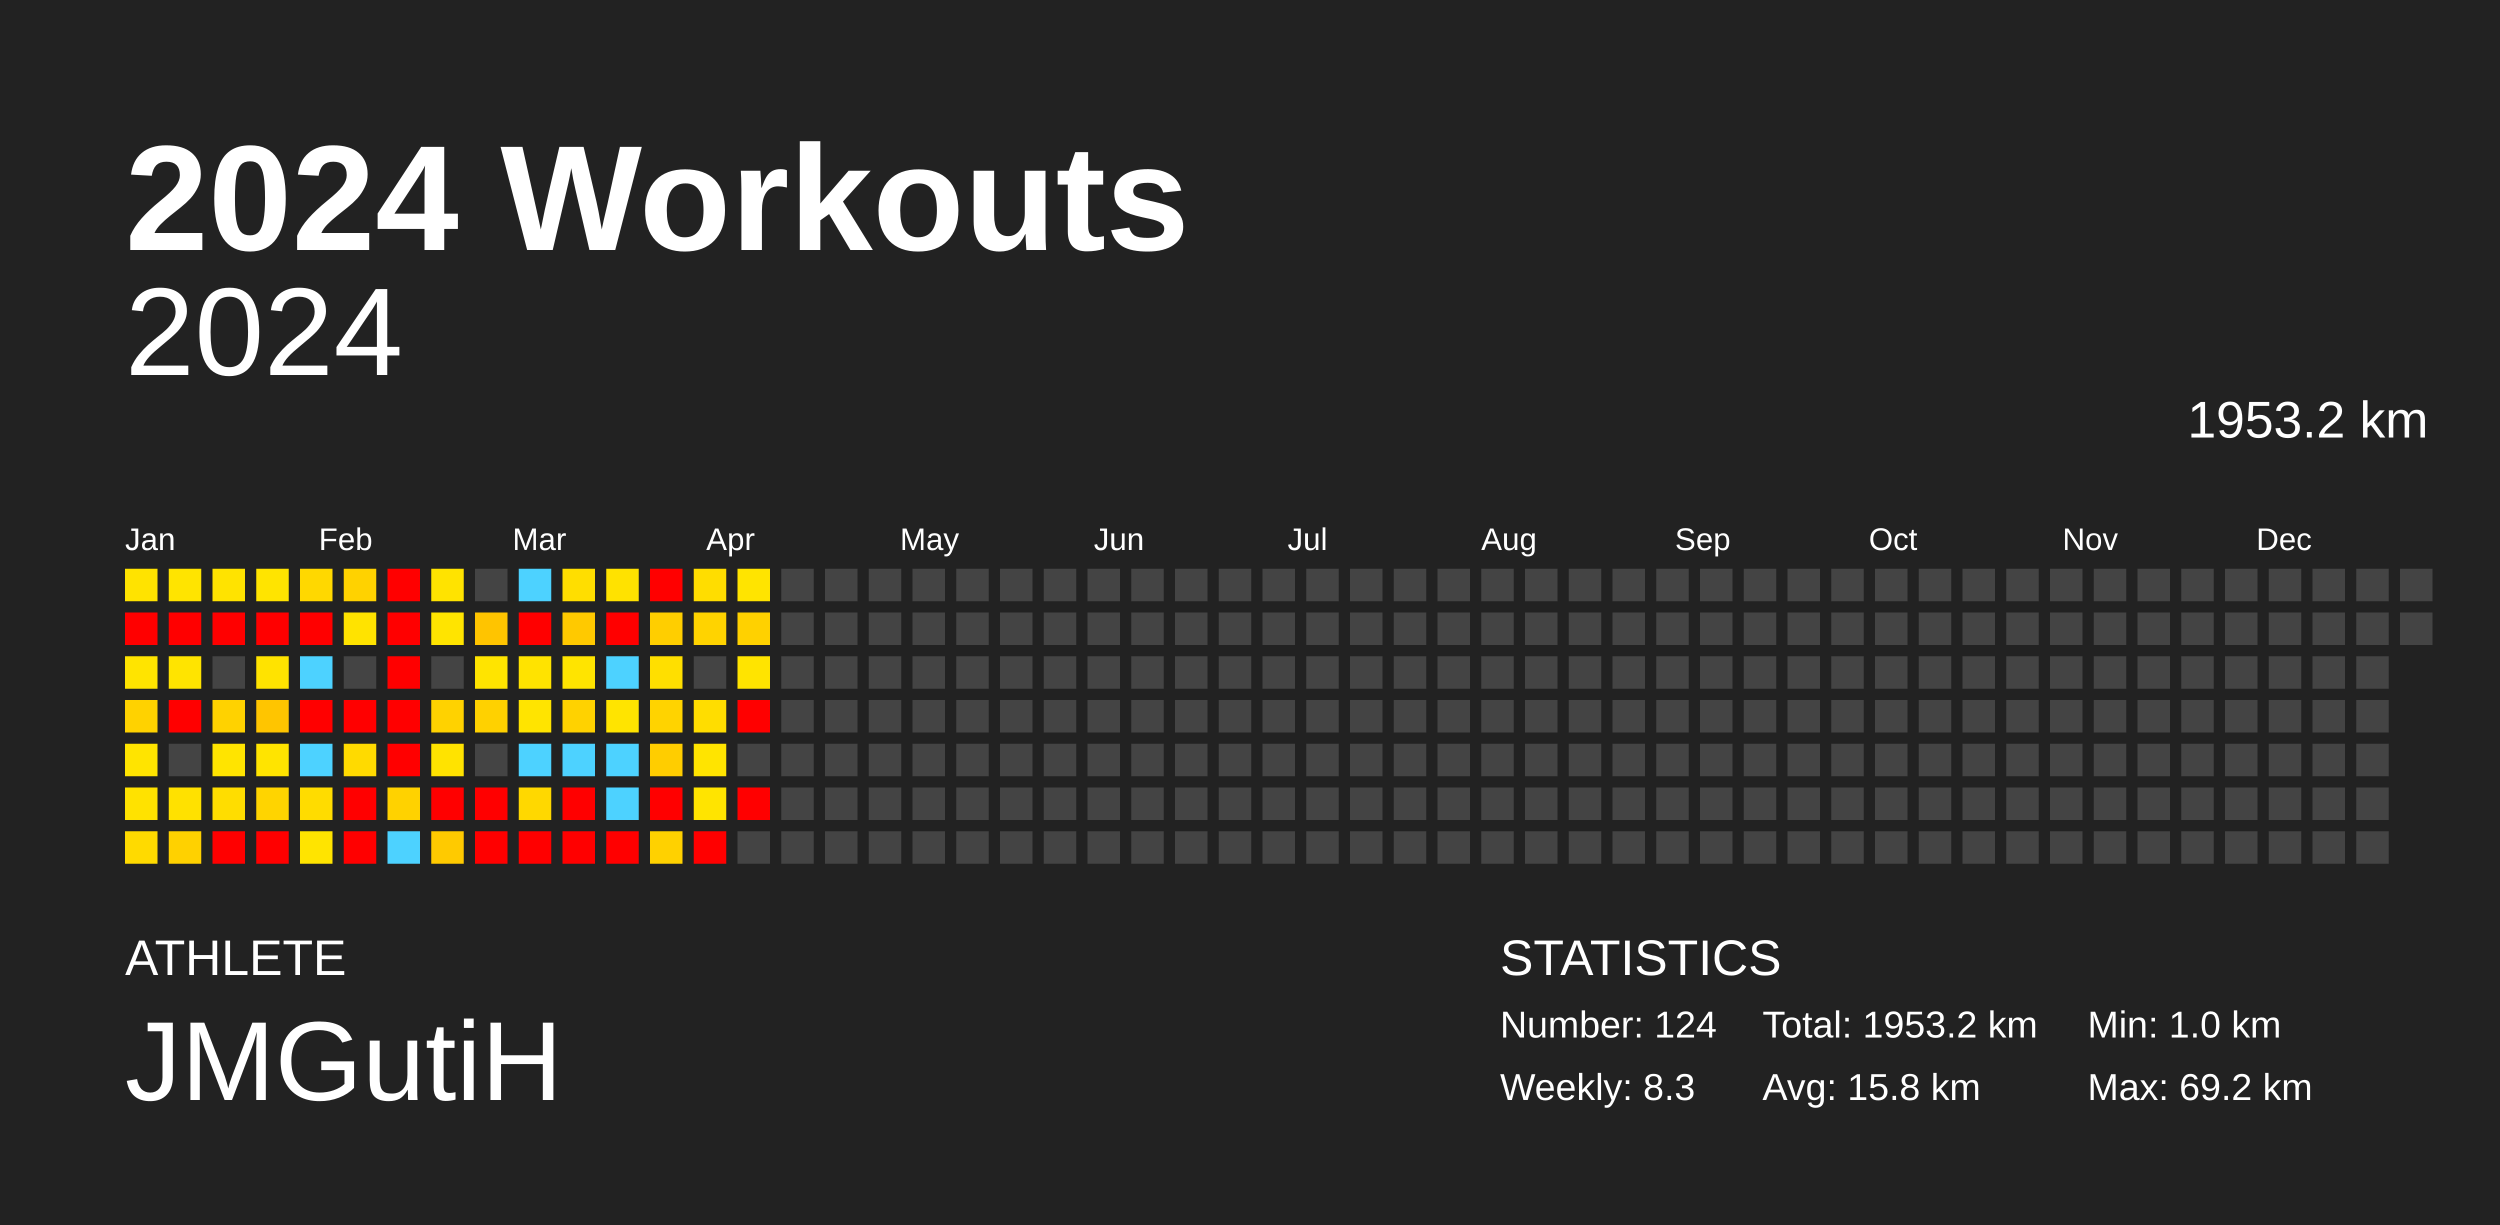
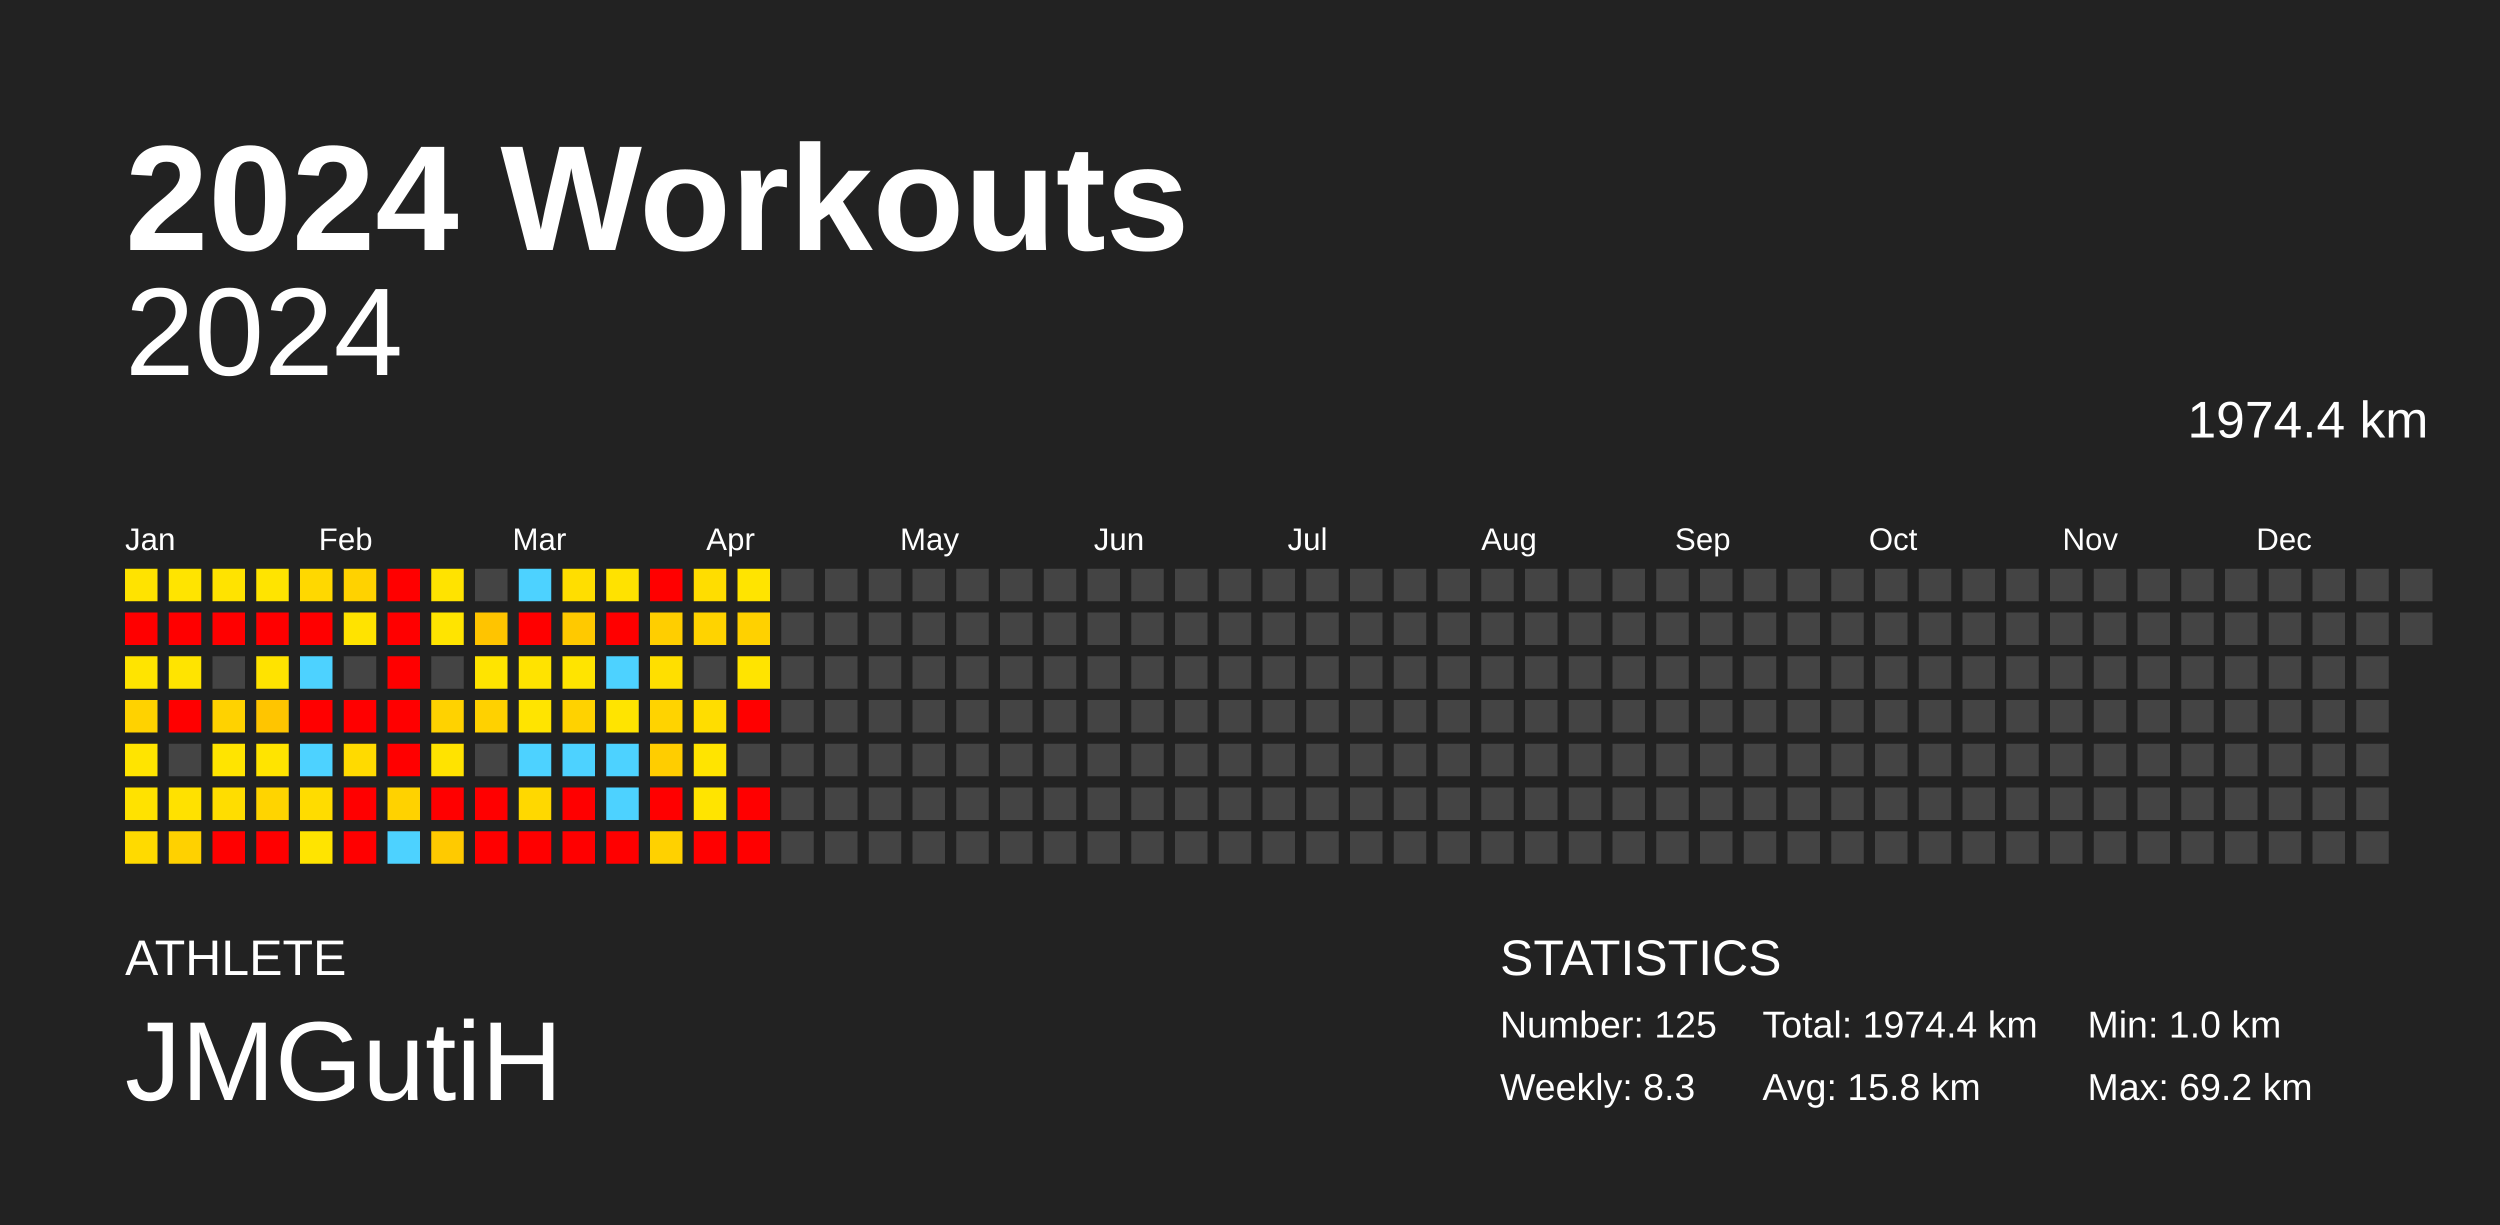
<svg xmlns="http://www.w3.org/2000/svg" baseProfile="full" height="98mm" version="1.1" viewBox="0,0,200,98" width="200mm">
  <defs />
  <rect fill="#222222" height="98" width="200" x="0" y="0" />
  <text fill="#FFFFFF" style="font-size:12px; font-family:Arial; font-weight:bold;" x="10" y="20">2024 Workouts</text>
  <text fill="#FFFFFF" style="font-size:4px; font-family:Arial" x="10" y="78">ATHLETE</text>
  <text fill="#FFFFFF" style="font-size:9px; font-family:Arial" x="10" y="88">JMGutiH</text>
  <text fill="#FFFFFF" style="font-size:4px; font-family:Arial" x="120" y="78">STATISTICS</text>
-   <text fill="#FFFFFF" style="font-size:3px; font-family:Arial" x="120" y="83">Number: 124</text>
+   <text fill="#FFFFFF" style="font-size:3px; font-family:Arial" x="120" y="83">Number: 125</text>
  <text fill="#FFFFFF" style="font-size:3px; font-family:Arial" x="120" y="88">Weekly: 8.3</text>
-   <text fill="#FFFFFF" style="font-size:3px; font-family:Arial" x="141" y="83">Total: 1953.2 km</text>
+   <text fill="#FFFFFF" style="font-size:3px; font-family:Arial" x="141" y="83">Total: 1974.4 km</text>
  <text fill="#FFFFFF" style="font-size:3px; font-family:Arial" x="141" y="88">Avg: 15.8 km</text>
  <text fill="#FFFFFF" style="font-size:3px; font-family:Arial" x="167" y="83">Min: 1.0 km</text>
  <text fill="#FFFFFF" style="font-size:3px; font-family:Arial" x="167" y="88">Max: 69.2 km</text>
  <text alignment-baseline="hanging" fill="#FFFFFF" style="font-size:10.0px; font-family:Arial;" x="10" y="30">2024</text>
-   <text alignment-baseline="hanging" fill="#FFFFFF" style="font-size:4.125px; font-family:Arial;" x="175" y="35">1953.2 km</text>
+   <text alignment-baseline="hanging" fill="#FFFFFF" style="font-size:4.125px; font-family:Arial;" x="175" y="35">1974.4 km</text>
  <text fill="#FFFFFF" style="font-size:2.5px; font-family:Arial" x="10.0" y="44">Jan</text>
  <text fill="#FFFFFF" style="font-size:2.5px; font-family:Arial" x="25.5" y="44">Feb</text>
  <text fill="#FFFFFF" style="font-size:2.5px; font-family:Arial" x="41.0" y="44">Mar</text>
  <text fill="#FFFFFF" style="font-size:2.5px; font-family:Arial" x="56.5" y="44">Apr</text>
  <text fill="#FFFFFF" style="font-size:2.5px; font-family:Arial" x="72.0" y="44">May</text>
  <text fill="#FFFFFF" style="font-size:2.5px; font-family:Arial" x="87.5" y="44">Jun</text>
  <text fill="#FFFFFF" style="font-size:2.5px; font-family:Arial" x="103.0" y="44">Jul</text>
  <text fill="#FFFFFF" style="font-size:2.5px; font-family:Arial" x="118.5" y="44">Aug</text>
  <text fill="#FFFFFF" style="font-size:2.5px; font-family:Arial" x="134.0" y="44">Sep</text>
  <text fill="#FFFFFF" style="font-size:2.5px; font-family:Arial" x="149.5" y="44">Oct</text>
  <text fill="#FFFFFF" style="font-size:2.5px; font-family:Arial" x="165.0" y="44">Nov</text>
  <text fill="#FFFFFF" style="font-size:2.5px; font-family:Arial" x="180.5" y="44">Dec</text>
  <rect fill="#ffe300" height="2.6" width="2.6" x="10.0" y="45.5" />
  <rect fill="red" height="2.6" width="2.6" x="10.0" y="49.0" />
  <rect fill="#ffe400" height="2.6" width="2.6" x="10.0" y="52.5" />
  <rect fill="#ffd200" height="2.6" width="2.6" x="10.0" y="56.0" />
  <rect fill="#ffe400" height="2.6" width="2.6" x="10.0" y="59.5" />
  <rect fill="#ffe200" height="2.6" width="2.6" x="10.0" y="63.0" />
  <rect fill="#ffda00" height="2.6" width="2.6" x="10.0" y="66.5" />
  <rect fill="#ffe400" height="2.6" width="2.6" x="13.5" y="45.5" />
  <rect fill="red" height="2.6" width="2.6" x="13.5" y="49.0" />
  <rect fill="#ffe400" height="2.6" width="2.6" x="13.5" y="52.5" />
  <rect fill="red" height="2.6" width="2.6" x="13.5" y="56.0" />
  <rect fill="#444444" height="2.6" width="2.6" x="13.5" y="59.5" />
  <rect fill="#ffe100" height="2.6" width="2.6" x="13.5" y="63.0" />
  <rect fill="#ffd100" height="2.6" width="2.6" x="13.5" y="66.5" />
  <rect fill="#ffe300" height="2.6" width="2.6" x="17.0" y="45.5" />
  <rect fill="red" height="2.6" width="2.6" x="17.0" y="49.0" />
  <rect fill="#444444" height="2.6" width="2.6" x="17.0" y="52.5" />
  <rect fill="#ffd200" height="2.6" width="2.6" x="17.0" y="56.0" />
  <rect fill="#ffe400" height="2.6" width="2.6" x="17.0" y="59.5" />
  <rect fill="#ffdd00" height="2.6" width="2.6" x="17.0" y="63.0" />
  <rect fill="red" height="2.6" width="2.6" x="17.0" y="66.5" />
  <rect fill="#ffe400" height="2.6" width="2.6" x="20.5" y="45.5" />
  <rect fill="red" height="2.6" width="2.6" x="20.5" y="49.0" />
  <rect fill="#ffe300" height="2.6" width="2.6" x="20.5" y="52.5" />
  <rect fill="#ffc500" height="2.6" width="2.6" x="20.5" y="56.0" />
  <rect fill="#ffe400" height="2.6" width="2.6" x="20.5" y="59.5" />
  <rect fill="#ffd400" height="2.6" width="2.6" x="20.5" y="63.0" />
  <rect fill="red" height="2.6" width="2.6" x="20.5" y="66.5" />
  <rect fill="#ffd800" height="2.6" width="2.6" x="24.0" y="45.5" />
  <rect fill="red" height="2.6" width="2.6" x="24.0" y="49.0" />
  <rect fill="#4dd2ff" height="2.6" width="2.6" x="24.0" y="52.5" />
  <rect fill="red" height="2.6" width="2.6" x="24.0" y="56.0" />
  <rect fill="#4dd2ff" height="2.6" width="2.6" x="24.0" y="59.5" />
  <rect fill="#ffdc00" height="2.6" width="2.6" x="24.0" y="63.0" />
  <rect fill="#ffe400" height="2.6" width="2.6" x="24.0" y="66.5" />
  <rect fill="#ffd200" height="2.6" width="2.6" x="27.5" y="45.5" />
  <rect fill="#ffe300" height="2.6" width="2.6" x="27.5" y="49.0" />
  <rect fill="#444444" height="2.6" width="2.6" x="27.5" y="52.5" />
  <rect fill="red" height="2.6" width="2.6" x="27.5" y="56.0" />
  <rect fill="#ffda00" height="2.6" width="2.6" x="27.5" y="59.5" />
  <rect fill="red" height="2.6" width="2.6" x="27.5" y="63.0" />
  <rect fill="red" height="2.6" width="2.6" x="27.5" y="66.5" />
  <rect fill="red" height="2.6" width="2.6" x="31.0" y="45.5" />
  <rect fill="red" height="2.6" width="2.6" x="31.0" y="49.0" />
  <rect fill="red" height="2.6" width="2.6" x="31.0" y="52.5" />
  <rect fill="red" height="2.6" width="2.6" x="31.0" y="56.0" />
  <rect fill="red" height="2.6" width="2.6" x="31.0" y="59.5" />
  <rect fill="#ffd200" height="2.6" width="2.6" x="31.0" y="63.0" />
  <rect fill="#4dd2ff" height="2.6" width="2.6" x="31.0" y="66.5" />
  <rect fill="#ffe300" height="2.6" width="2.6" x="34.5" y="45.5" />
  <rect fill="#ffe400" height="2.6" width="2.6" x="34.5" y="49.0" />
  <rect fill="#444444" height="2.6" width="2.6" x="34.5" y="52.5" />
  <rect fill="#ffd200" height="2.6" width="2.6" x="34.5" y="56.0" />
  <rect fill="#ffe300" height="2.6" width="2.6" x="34.5" y="59.5" />
  <rect fill="red" height="2.6" width="2.6" x="34.5" y="63.0" />
  <rect fill="#ffca00" height="2.6" width="2.6" x="34.5" y="66.5" />
  <rect fill="#444444" height="2.6" width="2.6" x="38.0" y="45.5" />
  <rect fill="#ffc400" height="2.6" width="2.6" x="38.0" y="49.0" />
  <rect fill="#ffe400" height="2.6" width="2.6" x="38.0" y="52.5" />
  <rect fill="#ffd100" height="2.6" width="2.6" x="38.0" y="56.0" />
  <rect fill="#444444" height="2.6" width="2.6" x="38.0" y="59.5" />
  <rect fill="red" height="2.6" width="2.6" x="38.0" y="63.0" />
  <rect fill="red" height="2.6" width="2.6" x="38.0" y="66.5" />
  <rect fill="#4dd2ff" height="2.6" width="2.6" x="41.5" y="45.5" />
  <rect fill="red" height="2.6" width="2.6" x="41.5" y="49.0" />
  <rect fill="#ffe300" height="2.6" width="2.6" x="41.5" y="52.5" />
  <rect fill="#ffe400" height="2.6" width="2.6" x="41.5" y="56.0" />
  <rect fill="#4dd2ff" height="2.6" width="2.6" x="41.5" y="59.5" />
  <rect fill="#ffd800" height="2.6" width="2.6" x="41.5" y="63.0" />
  <rect fill="red" height="2.6" width="2.6" x="41.5" y="66.5" />
  <rect fill="#ffde00" height="2.6" width="2.6" x="45.0" y="45.5" />
  <rect fill="#ffc900" height="2.6" width="2.6" x="45.0" y="49.0" />
  <rect fill="#ffe400" height="2.6" width="2.6" x="45.0" y="52.5" />
  <rect fill="#ffd200" height="2.6" width="2.6" x="45.0" y="56.0" />
  <rect fill="#4dd2ff" height="2.6" width="2.6" x="45.0" y="59.5" />
  <rect fill="red" height="2.6" width="2.6" x="45.0" y="63.0" />
  <rect fill="red" height="2.6" width="2.6" x="45.0" y="66.5" />
  <rect fill="#ffe200" height="2.6" width="2.6" x="48.5" y="45.5" />
  <rect fill="red" height="2.6" width="2.6" x="48.5" y="49.0" />
  <rect fill="#4dd2ff" height="2.6" width="2.6" x="48.5" y="52.5" />
  <rect fill="#ffe400" height="2.6" width="2.6" x="48.5" y="56.0" />
  <rect fill="#4dd2ff" height="2.6" width="2.6" x="48.5" y="59.5" />
  <rect fill="#4dd2ff" height="2.6" width="2.6" x="48.5" y="63.0" />
  <rect fill="red" height="2.6" width="2.6" x="48.5" y="66.5" />
  <rect fill="red" height="2.6" width="2.6" x="52.0" y="45.5" />
  <rect fill="#ffce00" height="2.6" width="2.6" x="52.0" y="49.0" />
  <rect fill="#ffdf00" height="2.6" width="2.6" x="52.0" y="52.5" />
  <rect fill="#ffd300" height="2.6" width="2.6" x="52.0" y="56.0" />
  <rect fill="#ffcd00" height="2.6" width="2.6" x="52.0" y="59.5" />
  <rect fill="red" height="2.6" width="2.6" x="52.0" y="63.0" />
  <rect fill="#ffd100" height="2.6" width="2.6" x="52.0" y="66.5" />
  <rect fill="#ffdd00" height="2.6" width="2.6" x="55.5" y="45.5" />
  <rect fill="#ffd300" height="2.6" width="2.6" x="55.5" y="49.0" />
  <rect fill="#444444" height="2.6" width="2.6" x="55.5" y="52.5" />
  <rect fill="#ffdd00" height="2.6" width="2.6" x="55.5" y="56.0" />
  <rect fill="#ffe400" height="2.6" width="2.6" x="55.5" y="59.5" />
  <rect fill="#ffe400" height="2.6" width="2.6" x="55.5" y="63.0" />
  <rect fill="red" height="2.6" width="2.6" x="55.5" y="66.5" />
  <rect fill="#ffe400" height="2.6" width="2.6" x="59.0" y="45.5" />
  <rect fill="#ffd100" height="2.6" width="2.6" x="59.0" y="49.0" />
  <rect fill="#ffe400" height="2.6" width="2.6" x="59.0" y="52.5" />
  <rect fill="red" height="2.6" width="2.6" x="59.0" y="56.0" />
  <rect fill="#444444" height="2.6" width="2.6" x="59.0" y="59.5" />
  <rect fill="red" height="2.6" width="2.6" x="59.0" y="63.0" />
-   <rect fill="#444444" height="2.6" width="2.6" x="59.0" y="66.5" />
+   <rect fill="red" height="2.6" width="2.6" x="59.0" y="66.5" />
  <rect fill="#444444" height="2.6" width="2.6" x="62.5" y="45.5" />
  <rect fill="#444444" height="2.6" width="2.6" x="62.5" y="49.0" />
  <rect fill="#444444" height="2.6" width="2.6" x="62.5" y="52.5" />
  <rect fill="#444444" height="2.6" width="2.6" x="62.5" y="56.0" />
  <rect fill="#444444" height="2.6" width="2.6" x="62.5" y="59.5" />
  <rect fill="#444444" height="2.6" width="2.6" x="62.5" y="63.0" />
  <rect fill="#444444" height="2.6" width="2.6" x="62.5" y="66.5" />
  <rect fill="#444444" height="2.6" width="2.6" x="66.0" y="45.5" />
  <rect fill="#444444" height="2.6" width="2.6" x="66.0" y="49.0" />
  <rect fill="#444444" height="2.6" width="2.6" x="66.0" y="52.5" />
  <rect fill="#444444" height="2.6" width="2.6" x="66.0" y="56.0" />
  <rect fill="#444444" height="2.6" width="2.6" x="66.0" y="59.5" />
  <rect fill="#444444" height="2.6" width="2.6" x="66.0" y="63.0" />
  <rect fill="#444444" height="2.6" width="2.6" x="66.0" y="66.5" />
  <rect fill="#444444" height="2.6" width="2.6" x="69.5" y="45.5" />
  <rect fill="#444444" height="2.6" width="2.6" x="69.5" y="49.0" />
  <rect fill="#444444" height="2.6" width="2.6" x="69.5" y="52.5" />
  <rect fill="#444444" height="2.6" width="2.6" x="69.5" y="56.0" />
  <rect fill="#444444" height="2.6" width="2.6" x="69.5" y="59.5" />
  <rect fill="#444444" height="2.6" width="2.6" x="69.5" y="63.0" />
  <rect fill="#444444" height="2.6" width="2.6" x="69.5" y="66.5" />
  <rect fill="#444444" height="2.6" width="2.6" x="73.0" y="45.5" />
  <rect fill="#444444" height="2.6" width="2.6" x="73.0" y="49.0" />
  <rect fill="#444444" height="2.6" width="2.6" x="73.0" y="52.5" />
  <rect fill="#444444" height="2.6" width="2.6" x="73.0" y="56.0" />
  <rect fill="#444444" height="2.6" width="2.6" x="73.0" y="59.5" />
  <rect fill="#444444" height="2.6" width="2.6" x="73.0" y="63.0" />
  <rect fill="#444444" height="2.6" width="2.6" x="73.0" y="66.5" />
  <rect fill="#444444" height="2.6" width="2.6" x="76.5" y="45.5" />
  <rect fill="#444444" height="2.6" width="2.6" x="76.5" y="49.0" />
  <rect fill="#444444" height="2.6" width="2.6" x="76.5" y="52.5" />
  <rect fill="#444444" height="2.6" width="2.6" x="76.5" y="56.0" />
  <rect fill="#444444" height="2.6" width="2.6" x="76.5" y="59.5" />
  <rect fill="#444444" height="2.6" width="2.6" x="76.5" y="63.0" />
  <rect fill="#444444" height="2.6" width="2.6" x="76.5" y="66.5" />
  <rect fill="#444444" height="2.6" width="2.6" x="80.0" y="45.5" />
  <rect fill="#444444" height="2.6" width="2.6" x="80.0" y="49.0" />
  <rect fill="#444444" height="2.6" width="2.6" x="80.0" y="52.5" />
  <rect fill="#444444" height="2.6" width="2.6" x="80.0" y="56.0" />
  <rect fill="#444444" height="2.6" width="2.6" x="80.0" y="59.5" />
  <rect fill="#444444" height="2.6" width="2.6" x="80.0" y="63.0" />
  <rect fill="#444444" height="2.6" width="2.6" x="80.0" y="66.5" />
  <rect fill="#444444" height="2.6" width="2.6" x="83.5" y="45.5" />
  <rect fill="#444444" height="2.6" width="2.6" x="83.5" y="49.0" />
  <rect fill="#444444" height="2.6" width="2.6" x="83.5" y="52.5" />
  <rect fill="#444444" height="2.6" width="2.6" x="83.5" y="56.0" />
  <rect fill="#444444" height="2.6" width="2.6" x="83.5" y="59.5" />
  <rect fill="#444444" height="2.6" width="2.6" x="83.5" y="63.0" />
  <rect fill="#444444" height="2.6" width="2.6" x="83.5" y="66.5" />
  <rect fill="#444444" height="2.6" width="2.6" x="87.0" y="45.5" />
  <rect fill="#444444" height="2.6" width="2.6" x="87.0" y="49.0" />
  <rect fill="#444444" height="2.6" width="2.6" x="87.0" y="52.5" />
  <rect fill="#444444" height="2.6" width="2.6" x="87.0" y="56.0" />
  <rect fill="#444444" height="2.6" width="2.6" x="87.0" y="59.5" />
  <rect fill="#444444" height="2.6" width="2.6" x="87.0" y="63.0" />
  <rect fill="#444444" height="2.6" width="2.6" x="87.0" y="66.5" />
  <rect fill="#444444" height="2.6" width="2.6" x="90.5" y="45.5" />
  <rect fill="#444444" height="2.6" width="2.6" x="90.5" y="49.0" />
  <rect fill="#444444" height="2.6" width="2.6" x="90.5" y="52.5" />
  <rect fill="#444444" height="2.6" width="2.6" x="90.5" y="56.0" />
  <rect fill="#444444" height="2.6" width="2.6" x="90.5" y="59.5" />
  <rect fill="#444444" height="2.6" width="2.6" x="90.5" y="63.0" />
  <rect fill="#444444" height="2.6" width="2.6" x="90.5" y="66.5" />
  <rect fill="#444444" height="2.6" width="2.6" x="94.0" y="45.5" />
  <rect fill="#444444" height="2.6" width="2.6" x="94.0" y="49.0" />
  <rect fill="#444444" height="2.6" width="2.6" x="94.0" y="52.5" />
  <rect fill="#444444" height="2.6" width="2.6" x="94.0" y="56.0" />
  <rect fill="#444444" height="2.6" width="2.6" x="94.0" y="59.5" />
  <rect fill="#444444" height="2.6" width="2.6" x="94.0" y="63.0" />
  <rect fill="#444444" height="2.6" width="2.6" x="94.0" y="66.5" />
  <rect fill="#444444" height="2.6" width="2.6" x="97.5" y="45.5" />
  <rect fill="#444444" height="2.6" width="2.6" x="97.5" y="49.0" />
  <rect fill="#444444" height="2.6" width="2.6" x="97.5" y="52.5" />
  <rect fill="#444444" height="2.6" width="2.6" x="97.5" y="56.0" />
  <rect fill="#444444" height="2.6" width="2.6" x="97.5" y="59.5" />
  <rect fill="#444444" height="2.6" width="2.6" x="97.5" y="63.0" />
  <rect fill="#444444" height="2.6" width="2.6" x="97.5" y="66.5" />
  <rect fill="#444444" height="2.6" width="2.6" x="101.0" y="45.5" />
  <rect fill="#444444" height="2.6" width="2.6" x="101.0" y="49.0" />
  <rect fill="#444444" height="2.6" width="2.6" x="101.0" y="52.5" />
  <rect fill="#444444" height="2.6" width="2.6" x="101.0" y="56.0" />
  <rect fill="#444444" height="2.6" width="2.6" x="101.0" y="59.5" />
  <rect fill="#444444" height="2.6" width="2.6" x="101.0" y="63.0" />
  <rect fill="#444444" height="2.6" width="2.6" x="101.0" y="66.5" />
  <rect fill="#444444" height="2.6" width="2.6" x="104.5" y="45.5" />
  <rect fill="#444444" height="2.6" width="2.6" x="104.5" y="49.0" />
  <rect fill="#444444" height="2.6" width="2.6" x="104.5" y="52.5" />
  <rect fill="#444444" height="2.6" width="2.6" x="104.5" y="56.0" />
  <rect fill="#444444" height="2.6" width="2.6" x="104.5" y="59.5" />
  <rect fill="#444444" height="2.6" width="2.6" x="104.5" y="63.0" />
  <rect fill="#444444" height="2.6" width="2.6" x="104.5" y="66.5" />
  <rect fill="#444444" height="2.6" width="2.6" x="108.0" y="45.5" />
  <rect fill="#444444" height="2.6" width="2.6" x="108.0" y="49.0" />
  <rect fill="#444444" height="2.6" width="2.6" x="108.0" y="52.5" />
  <rect fill="#444444" height="2.6" width="2.6" x="108.0" y="56.0" />
  <rect fill="#444444" height="2.6" width="2.6" x="108.0" y="59.5" />
  <rect fill="#444444" height="2.6" width="2.6" x="108.0" y="63.0" />
  <rect fill="#444444" height="2.6" width="2.6" x="108.0" y="66.5" />
  <rect fill="#444444" height="2.6" width="2.6" x="111.5" y="45.5" />
  <rect fill="#444444" height="2.6" width="2.6" x="111.5" y="49.0" />
  <rect fill="#444444" height="2.6" width="2.6" x="111.5" y="52.5" />
  <rect fill="#444444" height="2.6" width="2.6" x="111.5" y="56.0" />
  <rect fill="#444444" height="2.6" width="2.6" x="111.5" y="59.5" />
  <rect fill="#444444" height="2.6" width="2.6" x="111.5" y="63.0" />
  <rect fill="#444444" height="2.6" width="2.6" x="111.5" y="66.5" />
  <rect fill="#444444" height="2.6" width="2.6" x="115.0" y="45.5" />
  <rect fill="#444444" height="2.6" width="2.6" x="115.0" y="49.0" />
  <rect fill="#444444" height="2.6" width="2.6" x="115.0" y="52.5" />
  <rect fill="#444444" height="2.6" width="2.6" x="115.0" y="56.0" />
  <rect fill="#444444" height="2.6" width="2.6" x="115.0" y="59.5" />
  <rect fill="#444444" height="2.6" width="2.6" x="115.0" y="63.0" />
  <rect fill="#444444" height="2.6" width="2.6" x="115.0" y="66.5" />
  <rect fill="#444444" height="2.6" width="2.6" x="118.5" y="45.5" />
  <rect fill="#444444" height="2.6" width="2.6" x="118.5" y="49.0" />
  <rect fill="#444444" height="2.6" width="2.6" x="118.5" y="52.5" />
  <rect fill="#444444" height="2.6" width="2.6" x="118.5" y="56.0" />
  <rect fill="#444444" height="2.6" width="2.6" x="118.5" y="59.5" />
  <rect fill="#444444" height="2.6" width="2.6" x="118.5" y="63.0" />
  <rect fill="#444444" height="2.6" width="2.6" x="118.5" y="66.5" />
  <rect fill="#444444" height="2.6" width="2.6" x="122.0" y="45.5" />
  <rect fill="#444444" height="2.6" width="2.6" x="122.0" y="49.0" />
  <rect fill="#444444" height="2.6" width="2.6" x="122.0" y="52.5" />
  <rect fill="#444444" height="2.6" width="2.6" x="122.0" y="56.0" />
  <rect fill="#444444" height="2.6" width="2.6" x="122.0" y="59.5" />
  <rect fill="#444444" height="2.6" width="2.6" x="122.0" y="63.0" />
  <rect fill="#444444" height="2.6" width="2.6" x="122.0" y="66.5" />
  <rect fill="#444444" height="2.6" width="2.6" x="125.5" y="45.5" />
  <rect fill="#444444" height="2.6" width="2.6" x="125.5" y="49.0" />
  <rect fill="#444444" height="2.6" width="2.6" x="125.5" y="52.5" />
  <rect fill="#444444" height="2.6" width="2.6" x="125.5" y="56.0" />
  <rect fill="#444444" height="2.6" width="2.6" x="125.5" y="59.5" />
  <rect fill="#444444" height="2.6" width="2.6" x="125.5" y="63.0" />
  <rect fill="#444444" height="2.6" width="2.6" x="125.5" y="66.5" />
  <rect fill="#444444" height="2.6" width="2.6" x="129.0" y="45.5" />
  <rect fill="#444444" height="2.6" width="2.6" x="129.0" y="49.0" />
  <rect fill="#444444" height="2.6" width="2.6" x="129.0" y="52.5" />
  <rect fill="#444444" height="2.6" width="2.6" x="129.0" y="56.0" />
  <rect fill="#444444" height="2.6" width="2.6" x="129.0" y="59.5" />
  <rect fill="#444444" height="2.6" width="2.6" x="129.0" y="63.0" />
  <rect fill="#444444" height="2.6" width="2.6" x="129.0" y="66.5" />
  <rect fill="#444444" height="2.6" width="2.6" x="132.5" y="45.5" />
  <rect fill="#444444" height="2.6" width="2.6" x="132.5" y="49.0" />
  <rect fill="#444444" height="2.6" width="2.6" x="132.5" y="52.5" />
  <rect fill="#444444" height="2.6" width="2.6" x="132.5" y="56.0" />
  <rect fill="#444444" height="2.6" width="2.6" x="132.5" y="59.5" />
  <rect fill="#444444" height="2.6" width="2.6" x="132.5" y="63.0" />
  <rect fill="#444444" height="2.6" width="2.6" x="132.5" y="66.5" />
  <rect fill="#444444" height="2.6" width="2.6" x="136.0" y="45.5" />
  <rect fill="#444444" height="2.6" width="2.6" x="136.0" y="49.0" />
  <rect fill="#444444" height="2.6" width="2.6" x="136.0" y="52.5" />
  <rect fill="#444444" height="2.6" width="2.6" x="136.0" y="56.0" />
  <rect fill="#444444" height="2.6" width="2.6" x="136.0" y="59.5" />
  <rect fill="#444444" height="2.6" width="2.6" x="136.0" y="63.0" />
  <rect fill="#444444" height="2.6" width="2.6" x="136.0" y="66.5" />
  <rect fill="#444444" height="2.6" width="2.6" x="139.5" y="45.5" />
  <rect fill="#444444" height="2.6" width="2.6" x="139.5" y="49.0" />
  <rect fill="#444444" height="2.6" width="2.6" x="139.5" y="52.5" />
  <rect fill="#444444" height="2.6" width="2.6" x="139.5" y="56.0" />
  <rect fill="#444444" height="2.6" width="2.6" x="139.5" y="59.5" />
  <rect fill="#444444" height="2.6" width="2.6" x="139.5" y="63.0" />
  <rect fill="#444444" height="2.6" width="2.6" x="139.5" y="66.5" />
  <rect fill="#444444" height="2.6" width="2.6" x="143.0" y="45.5" />
  <rect fill="#444444" height="2.6" width="2.6" x="143.0" y="49.0" />
  <rect fill="#444444" height="2.6" width="2.6" x="143.0" y="52.5" />
  <rect fill="#444444" height="2.6" width="2.6" x="143.0" y="56.0" />
  <rect fill="#444444" height="2.6" width="2.6" x="143.0" y="59.5" />
  <rect fill="#444444" height="2.6" width="2.6" x="143.0" y="63.0" />
  <rect fill="#444444" height="2.6" width="2.6" x="143.0" y="66.5" />
  <rect fill="#444444" height="2.6" width="2.6" x="146.5" y="45.5" />
  <rect fill="#444444" height="2.6" width="2.6" x="146.5" y="49.0" />
  <rect fill="#444444" height="2.6" width="2.6" x="146.5" y="52.5" />
  <rect fill="#444444" height="2.6" width="2.6" x="146.5" y="56.0" />
  <rect fill="#444444" height="2.6" width="2.6" x="146.5" y="59.5" />
  <rect fill="#444444" height="2.6" width="2.6" x="146.5" y="63.0" />
  <rect fill="#444444" height="2.6" width="2.6" x="146.5" y="66.5" />
  <rect fill="#444444" height="2.6" width="2.6" x="150.0" y="45.5" />
  <rect fill="#444444" height="2.6" width="2.6" x="150.0" y="49.0" />
  <rect fill="#444444" height="2.6" width="2.6" x="150.0" y="52.5" />
  <rect fill="#444444" height="2.6" width="2.6" x="150.0" y="56.0" />
  <rect fill="#444444" height="2.6" width="2.6" x="150.0" y="59.5" />
  <rect fill="#444444" height="2.6" width="2.6" x="150.0" y="63.0" />
  <rect fill="#444444" height="2.6" width="2.6" x="150.0" y="66.5" />
  <rect fill="#444444" height="2.6" width="2.6" x="153.5" y="45.5" />
  <rect fill="#444444" height="2.6" width="2.6" x="153.5" y="49.0" />
  <rect fill="#444444" height="2.6" width="2.6" x="153.5" y="52.5" />
  <rect fill="#444444" height="2.6" width="2.6" x="153.5" y="56.0" />
  <rect fill="#444444" height="2.6" width="2.6" x="153.5" y="59.5" />
  <rect fill="#444444" height="2.6" width="2.6" x="153.5" y="63.0" />
  <rect fill="#444444" height="2.6" width="2.6" x="153.5" y="66.5" />
  <rect fill="#444444" height="2.6" width="2.6" x="157.0" y="45.5" />
  <rect fill="#444444" height="2.6" width="2.6" x="157.0" y="49.0" />
  <rect fill="#444444" height="2.6" width="2.6" x="157.0" y="52.5" />
  <rect fill="#444444" height="2.6" width="2.6" x="157.0" y="56.0" />
  <rect fill="#444444" height="2.6" width="2.6" x="157.0" y="59.5" />
  <rect fill="#444444" height="2.6" width="2.6" x="157.0" y="63.0" />
  <rect fill="#444444" height="2.6" width="2.6" x="157.0" y="66.5" />
  <rect fill="#444444" height="2.6" width="2.6" x="160.5" y="45.5" />
  <rect fill="#444444" height="2.6" width="2.6" x="160.5" y="49.0" />
  <rect fill="#444444" height="2.6" width="2.6" x="160.5" y="52.5" />
  <rect fill="#444444" height="2.6" width="2.6" x="160.5" y="56.0" />
  <rect fill="#444444" height="2.6" width="2.6" x="160.5" y="59.5" />
  <rect fill="#444444" height="2.6" width="2.6" x="160.5" y="63.0" />
  <rect fill="#444444" height="2.6" width="2.6" x="160.5" y="66.5" />
  <rect fill="#444444" height="2.6" width="2.6" x="164.0" y="45.5" />
  <rect fill="#444444" height="2.6" width="2.6" x="164.0" y="49.0" />
  <rect fill="#444444" height="2.6" width="2.6" x="164.0" y="52.5" />
  <rect fill="#444444" height="2.6" width="2.6" x="164.0" y="56.0" />
  <rect fill="#444444" height="2.6" width="2.6" x="164.0" y="59.5" />
  <rect fill="#444444" height="2.6" width="2.6" x="164.0" y="63.0" />
  <rect fill="#444444" height="2.6" width="2.6" x="164.0" y="66.5" />
  <rect fill="#444444" height="2.6" width="2.6" x="167.5" y="45.5" />
  <rect fill="#444444" height="2.6" width="2.6" x="167.5" y="49.0" />
  <rect fill="#444444" height="2.6" width="2.6" x="167.5" y="52.5" />
  <rect fill="#444444" height="2.6" width="2.6" x="167.5" y="56.0" />
  <rect fill="#444444" height="2.6" width="2.6" x="167.5" y="59.5" />
  <rect fill="#444444" height="2.6" width="2.6" x="167.5" y="63.0" />
  <rect fill="#444444" height="2.6" width="2.6" x="167.5" y="66.5" />
  <rect fill="#444444" height="2.6" width="2.6" x="171.0" y="45.5" />
  <rect fill="#444444" height="2.6" width="2.6" x="171.0" y="49.0" />
  <rect fill="#444444" height="2.6" width="2.6" x="171.0" y="52.5" />
  <rect fill="#444444" height="2.6" width="2.6" x="171.0" y="56.0" />
  <rect fill="#444444" height="2.6" width="2.6" x="171.0" y="59.5" />
  <rect fill="#444444" height="2.6" width="2.6" x="171.0" y="63.0" />
  <rect fill="#444444" height="2.6" width="2.6" x="171.0" y="66.5" />
  <rect fill="#444444" height="2.6" width="2.6" x="174.5" y="45.5" />
  <rect fill="#444444" height="2.6" width="2.6" x="174.5" y="49.0" />
  <rect fill="#444444" height="2.6" width="2.6" x="174.5" y="52.5" />
  <rect fill="#444444" height="2.6" width="2.6" x="174.5" y="56.0" />
  <rect fill="#444444" height="2.6" width="2.6" x="174.5" y="59.5" />
  <rect fill="#444444" height="2.6" width="2.6" x="174.5" y="63.0" />
  <rect fill="#444444" height="2.6" width="2.6" x="174.5" y="66.5" />
  <rect fill="#444444" height="2.6" width="2.6" x="178.0" y="45.5" />
  <rect fill="#444444" height="2.6" width="2.6" x="178.0" y="49.0" />
  <rect fill="#444444" height="2.6" width="2.6" x="178.0" y="52.5" />
  <rect fill="#444444" height="2.6" width="2.6" x="178.0" y="56.0" />
  <rect fill="#444444" height="2.6" width="2.6" x="178.0" y="59.5" />
  <rect fill="#444444" height="2.6" width="2.6" x="178.0" y="63.0" />
  <rect fill="#444444" height="2.6" width="2.6" x="178.0" y="66.5" />
  <rect fill="#444444" height="2.6" width="2.6" x="181.5" y="45.5" />
  <rect fill="#444444" height="2.6" width="2.6" x="181.5" y="49.0" />
  <rect fill="#444444" height="2.6" width="2.6" x="181.5" y="52.5" />
  <rect fill="#444444" height="2.6" width="2.6" x="181.5" y="56.0" />
  <rect fill="#444444" height="2.6" width="2.6" x="181.5" y="59.5" />
  <rect fill="#444444" height="2.6" width="2.6" x="181.5" y="63.0" />
  <rect fill="#444444" height="2.6" width="2.6" x="181.5" y="66.5" />
  <rect fill="#444444" height="2.6" width="2.6" x="185.0" y="45.5" />
  <rect fill="#444444" height="2.6" width="2.6" x="185.0" y="49.0" />
  <rect fill="#444444" height="2.6" width="2.6" x="185.0" y="52.5" />
  <rect fill="#444444" height="2.6" width="2.6" x="185.0" y="56.0" />
  <rect fill="#444444" height="2.6" width="2.6" x="185.0" y="59.5" />
  <rect fill="#444444" height="2.6" width="2.6" x="185.0" y="63.0" />
  <rect fill="#444444" height="2.6" width="2.6" x="185.0" y="66.5" />
  <rect fill="#444444" height="2.6" width="2.6" x="188.5" y="45.5" />
  <rect fill="#444444" height="2.6" width="2.6" x="188.5" y="49.0" />
  <rect fill="#444444" height="2.6" width="2.6" x="188.5" y="52.5" />
  <rect fill="#444444" height="2.6" width="2.6" x="188.5" y="56.0" />
  <rect fill="#444444" height="2.6" width="2.6" x="188.5" y="59.5" />
  <rect fill="#444444" height="2.6" width="2.6" x="188.5" y="63.0" />
  <rect fill="#444444" height="2.6" width="2.6" x="188.5" y="66.5" />
  <rect fill="#444444" height="2.6" width="2.6" x="192.0" y="45.5" />
  <rect fill="#444444" height="2.6" width="2.6" x="192.0" y="49.0" />
</svg>
